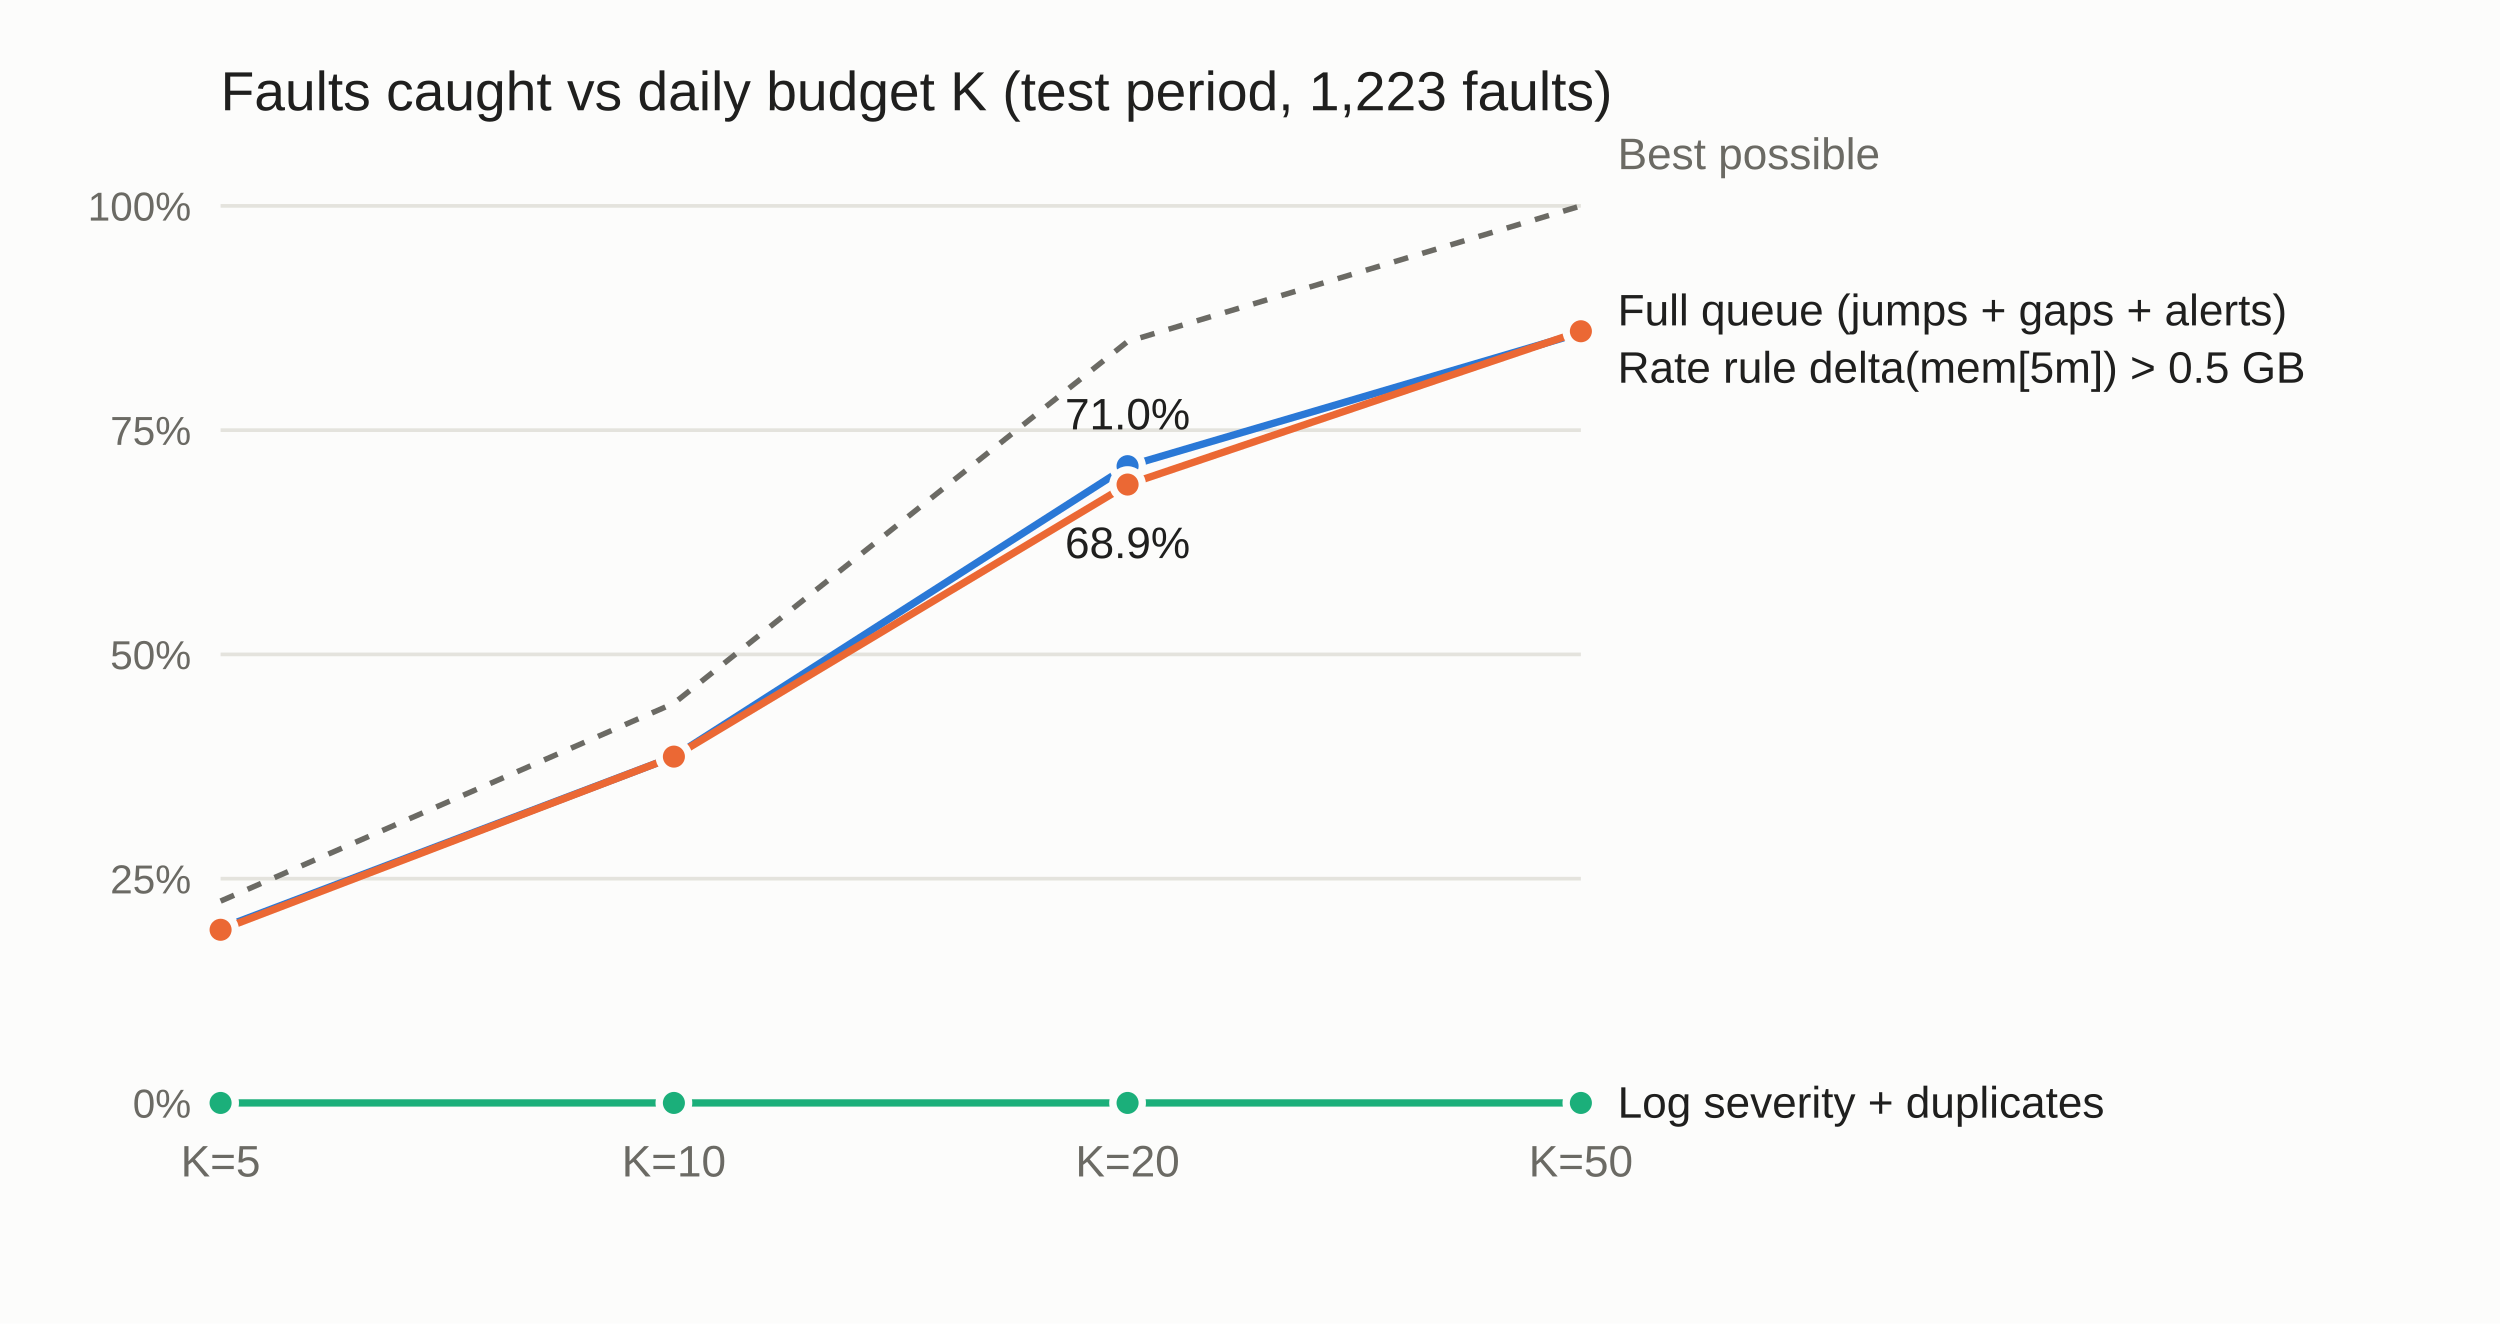
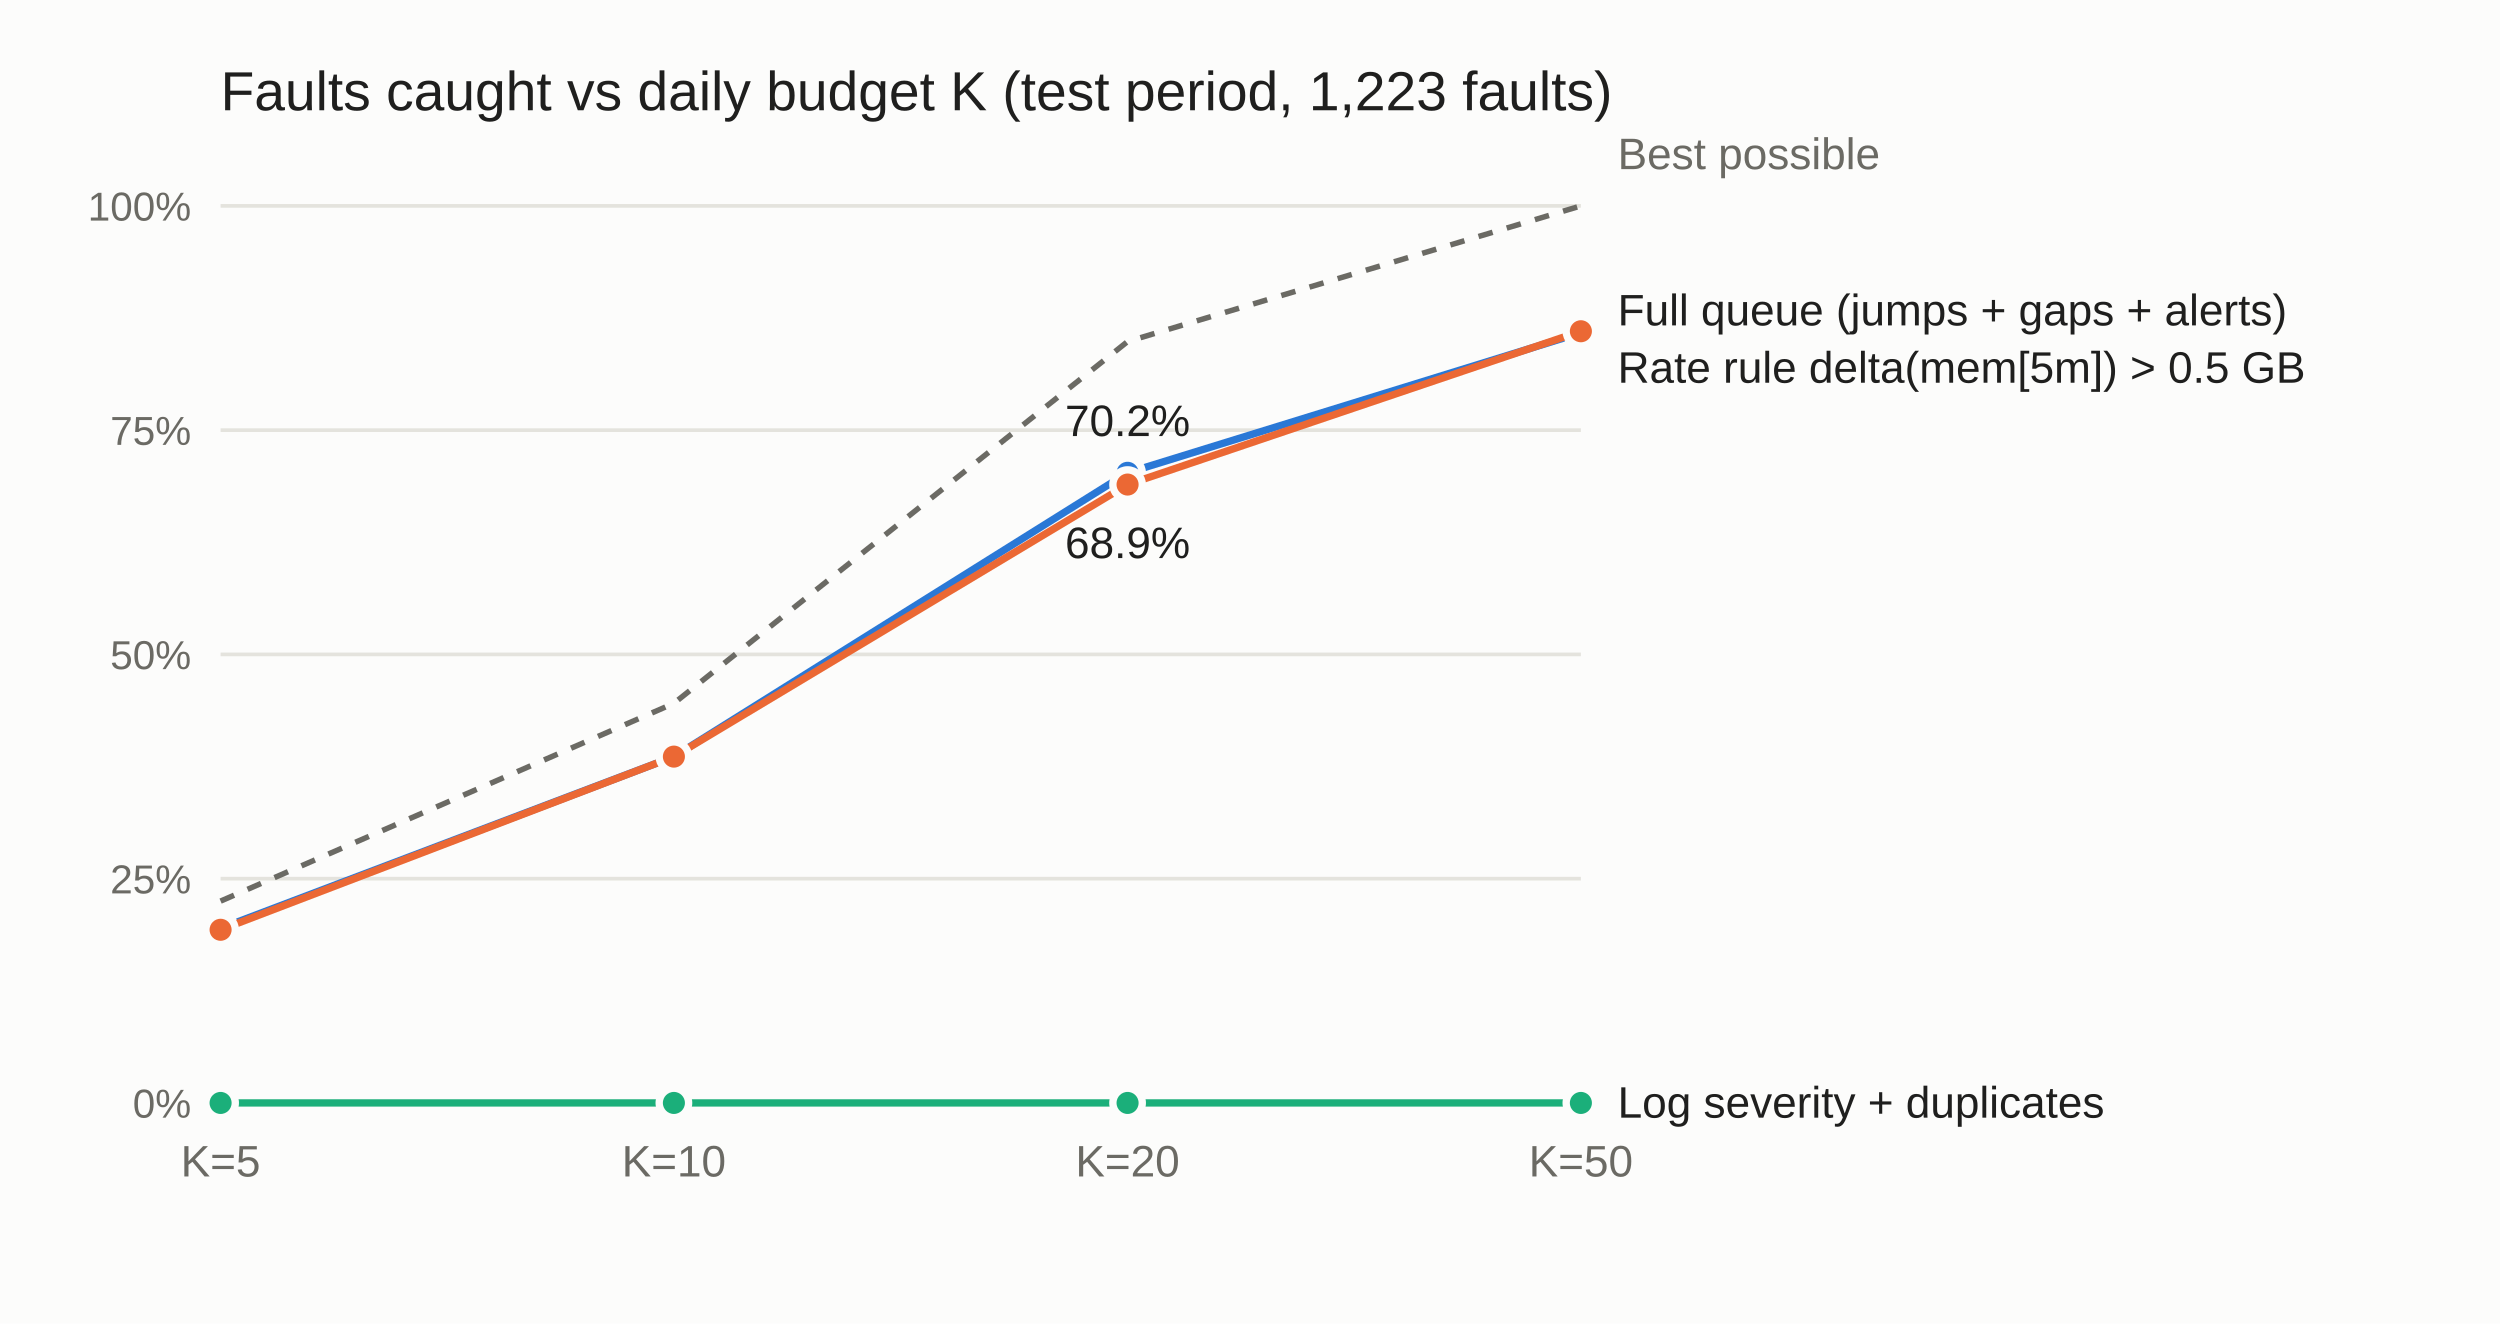
<svg xmlns="http://www.w3.org/2000/svg" width="680" height="360" viewBox="0 0 680 360" role="img" aria-labelledby="t d">
  <rect width="680" height="360" fill="#fcfcfb" />
  <text x="60" y="30" font-family="Arial, Helvetica, sans-serif" font-size="15" fill="#1f1f1e">Faults caught vs daily budget K (test period, 1,223 faults)</text>
  <line x1="60" y1="300.0" x2="430" y2="300.0" stroke="#e4e3dd" />
  <text x="52" y="304.0" text-anchor="end" font-family="Arial, Helvetica, sans-serif" font-size="11" fill="#6b6a64">0%</text>
  <line x1="60" y1="239.0" x2="430" y2="239.0" stroke="#e4e3dd" />
  <text x="52" y="243.0" text-anchor="end" font-family="Arial, Helvetica, sans-serif" font-size="11" fill="#6b6a64">25%</text>
  <line x1="60" y1="178.0" x2="430" y2="178.0" stroke="#e4e3dd" />
  <text x="52" y="182.0" text-anchor="end" font-family="Arial, Helvetica, sans-serif" font-size="11" fill="#6b6a64">50%</text>
  <line x1="60" y1="117.0" x2="430" y2="117.0" stroke="#e4e3dd" />
  <text x="52" y="121.0" text-anchor="end" font-family="Arial, Helvetica, sans-serif" font-size="11" fill="#6b6a64">75%</text>
  <line x1="60" y1="56.0" x2="430" y2="56.0" stroke="#e4e3dd" />
  <text x="52" y="60.0" text-anchor="end" font-family="Arial, Helvetica, sans-serif" font-size="11" fill="#6b6a64">100%</text>
  <text x="60.0" y="320" text-anchor="middle" font-family="Arial, Helvetica, sans-serif" font-size="12" fill="#6b6a64">K=5</text>
  <text x="183.3" y="320" text-anchor="middle" font-family="Arial, Helvetica, sans-serif" font-size="12" fill="#6b6a64">K=10</text>
  <text x="306.7" y="320" text-anchor="middle" font-family="Arial, Helvetica, sans-serif" font-size="12" fill="#6b6a64">K=20</text>
  <text x="430.0" y="320" text-anchor="middle" font-family="Arial, Helvetica, sans-serif" font-size="12" fill="#6b6a64">K=50</text>
  <polyline points="60.0,245.1 183.3,191.3 306.7,92.9 430.0,56.0" fill="none" stroke="#6b6a64" stroke-width="1.5" stroke-dasharray="4 4" />
  <text x="440.0" y="46.0" font-family="Arial, Helvetica, sans-serif" font-size="12" fill="#6b6a64">Best possible</text>
-   <polyline points="60.0,252.5 183.3,205.8 306.7,126.8 430.0,90.5" fill="none" stroke="#2a78d6" stroke-width="2" stroke-linejoin="round" />
+   <polyline points="60.0,252.5 183.3,205.8 306.7,128.6 430.0,90.5" fill="none" stroke="#2a78d6" stroke-width="2" stroke-linejoin="round" />
  <circle cx="60.0" cy="252.5" r="4" fill="#2a78d6" stroke="#fcfcfb" stroke-width="2" />
  <circle cx="183.3" cy="205.8" r="4" fill="#2a78d6" stroke="#fcfcfb" stroke-width="2" />
-   <circle cx="306.7" cy="126.8" r="4" fill="#2a78d6" stroke="#fcfcfb" stroke-width="2" />
+   <circle cx="306.7" cy="128.6" r="4" fill="#2a78d6" stroke="#fcfcfb" stroke-width="2" />
  <circle cx="430.0" cy="90.5" r="4" fill="#2a78d6" stroke="#fcfcfb" stroke-width="2" />
-   <text x="306.7" y="116.8" text-anchor="middle" font-family="Arial, Helvetica, sans-serif" font-size="12" fill="#1f1f1e">71.0%</text>
+   <text x="306.7" y="118.6" text-anchor="middle" font-family="Arial, Helvetica, sans-serif" font-size="12" fill="#1f1f1e">70.2%</text>
  <text x="440.0" y="88.5" font-family="Arial, Helvetica, sans-serif" font-size="12" fill="#1f1f1e">Full queue (jumps + gaps + alerts)</text>
  <polyline points="60.0,252.9 183.3,205.8 306.7,131.8 430.0,90.1" fill="none" stroke="#eb6834" stroke-width="2" stroke-linejoin="round" />
  <circle cx="60.0" cy="252.9" r="4" fill="#eb6834" stroke="#fcfcfb" stroke-width="2" />
  <circle cx="183.3" cy="205.8" r="4" fill="#eb6834" stroke="#fcfcfb" stroke-width="2" />
  <circle cx="306.7" cy="131.8" r="4" fill="#eb6834" stroke="#fcfcfb" stroke-width="2" />
  <circle cx="430.0" cy="90.1" r="4" fill="#eb6834" stroke="#fcfcfb" stroke-width="2" />
  <text x="306.7" y="151.8" text-anchor="middle" font-family="Arial, Helvetica, sans-serif" font-size="12" fill="#1f1f1e">68.9%</text>
  <text x="440.0" y="104.1" font-family="Arial, Helvetica, sans-serif" font-size="12" fill="#1f1f1e">Rate rule delta(mem[5m]) &gt; 0.5 GB</text>
  <polyline points="60.0,300.0 183.3,300.0 306.7,300.0 430.0,300.0" fill="none" stroke="#1baf7a" stroke-width="2" stroke-linejoin="round" />
  <circle cx="60.0" cy="300.0" r="4" fill="#1baf7a" stroke="#fcfcfb" stroke-width="2" />
  <circle cx="183.3" cy="300.0" r="4" fill="#1baf7a" stroke="#fcfcfb" stroke-width="2" />
  <circle cx="306.7" cy="300.0" r="4" fill="#1baf7a" stroke="#fcfcfb" stroke-width="2" />
  <circle cx="430.0" cy="300.0" r="4" fill="#1baf7a" stroke="#fcfcfb" stroke-width="2" />
  <text x="440.0" y="304.0" font-family="Arial, Helvetica, sans-serif" font-size="12" fill="#1f1f1e">Log severity + duplicates</text>
</svg>
